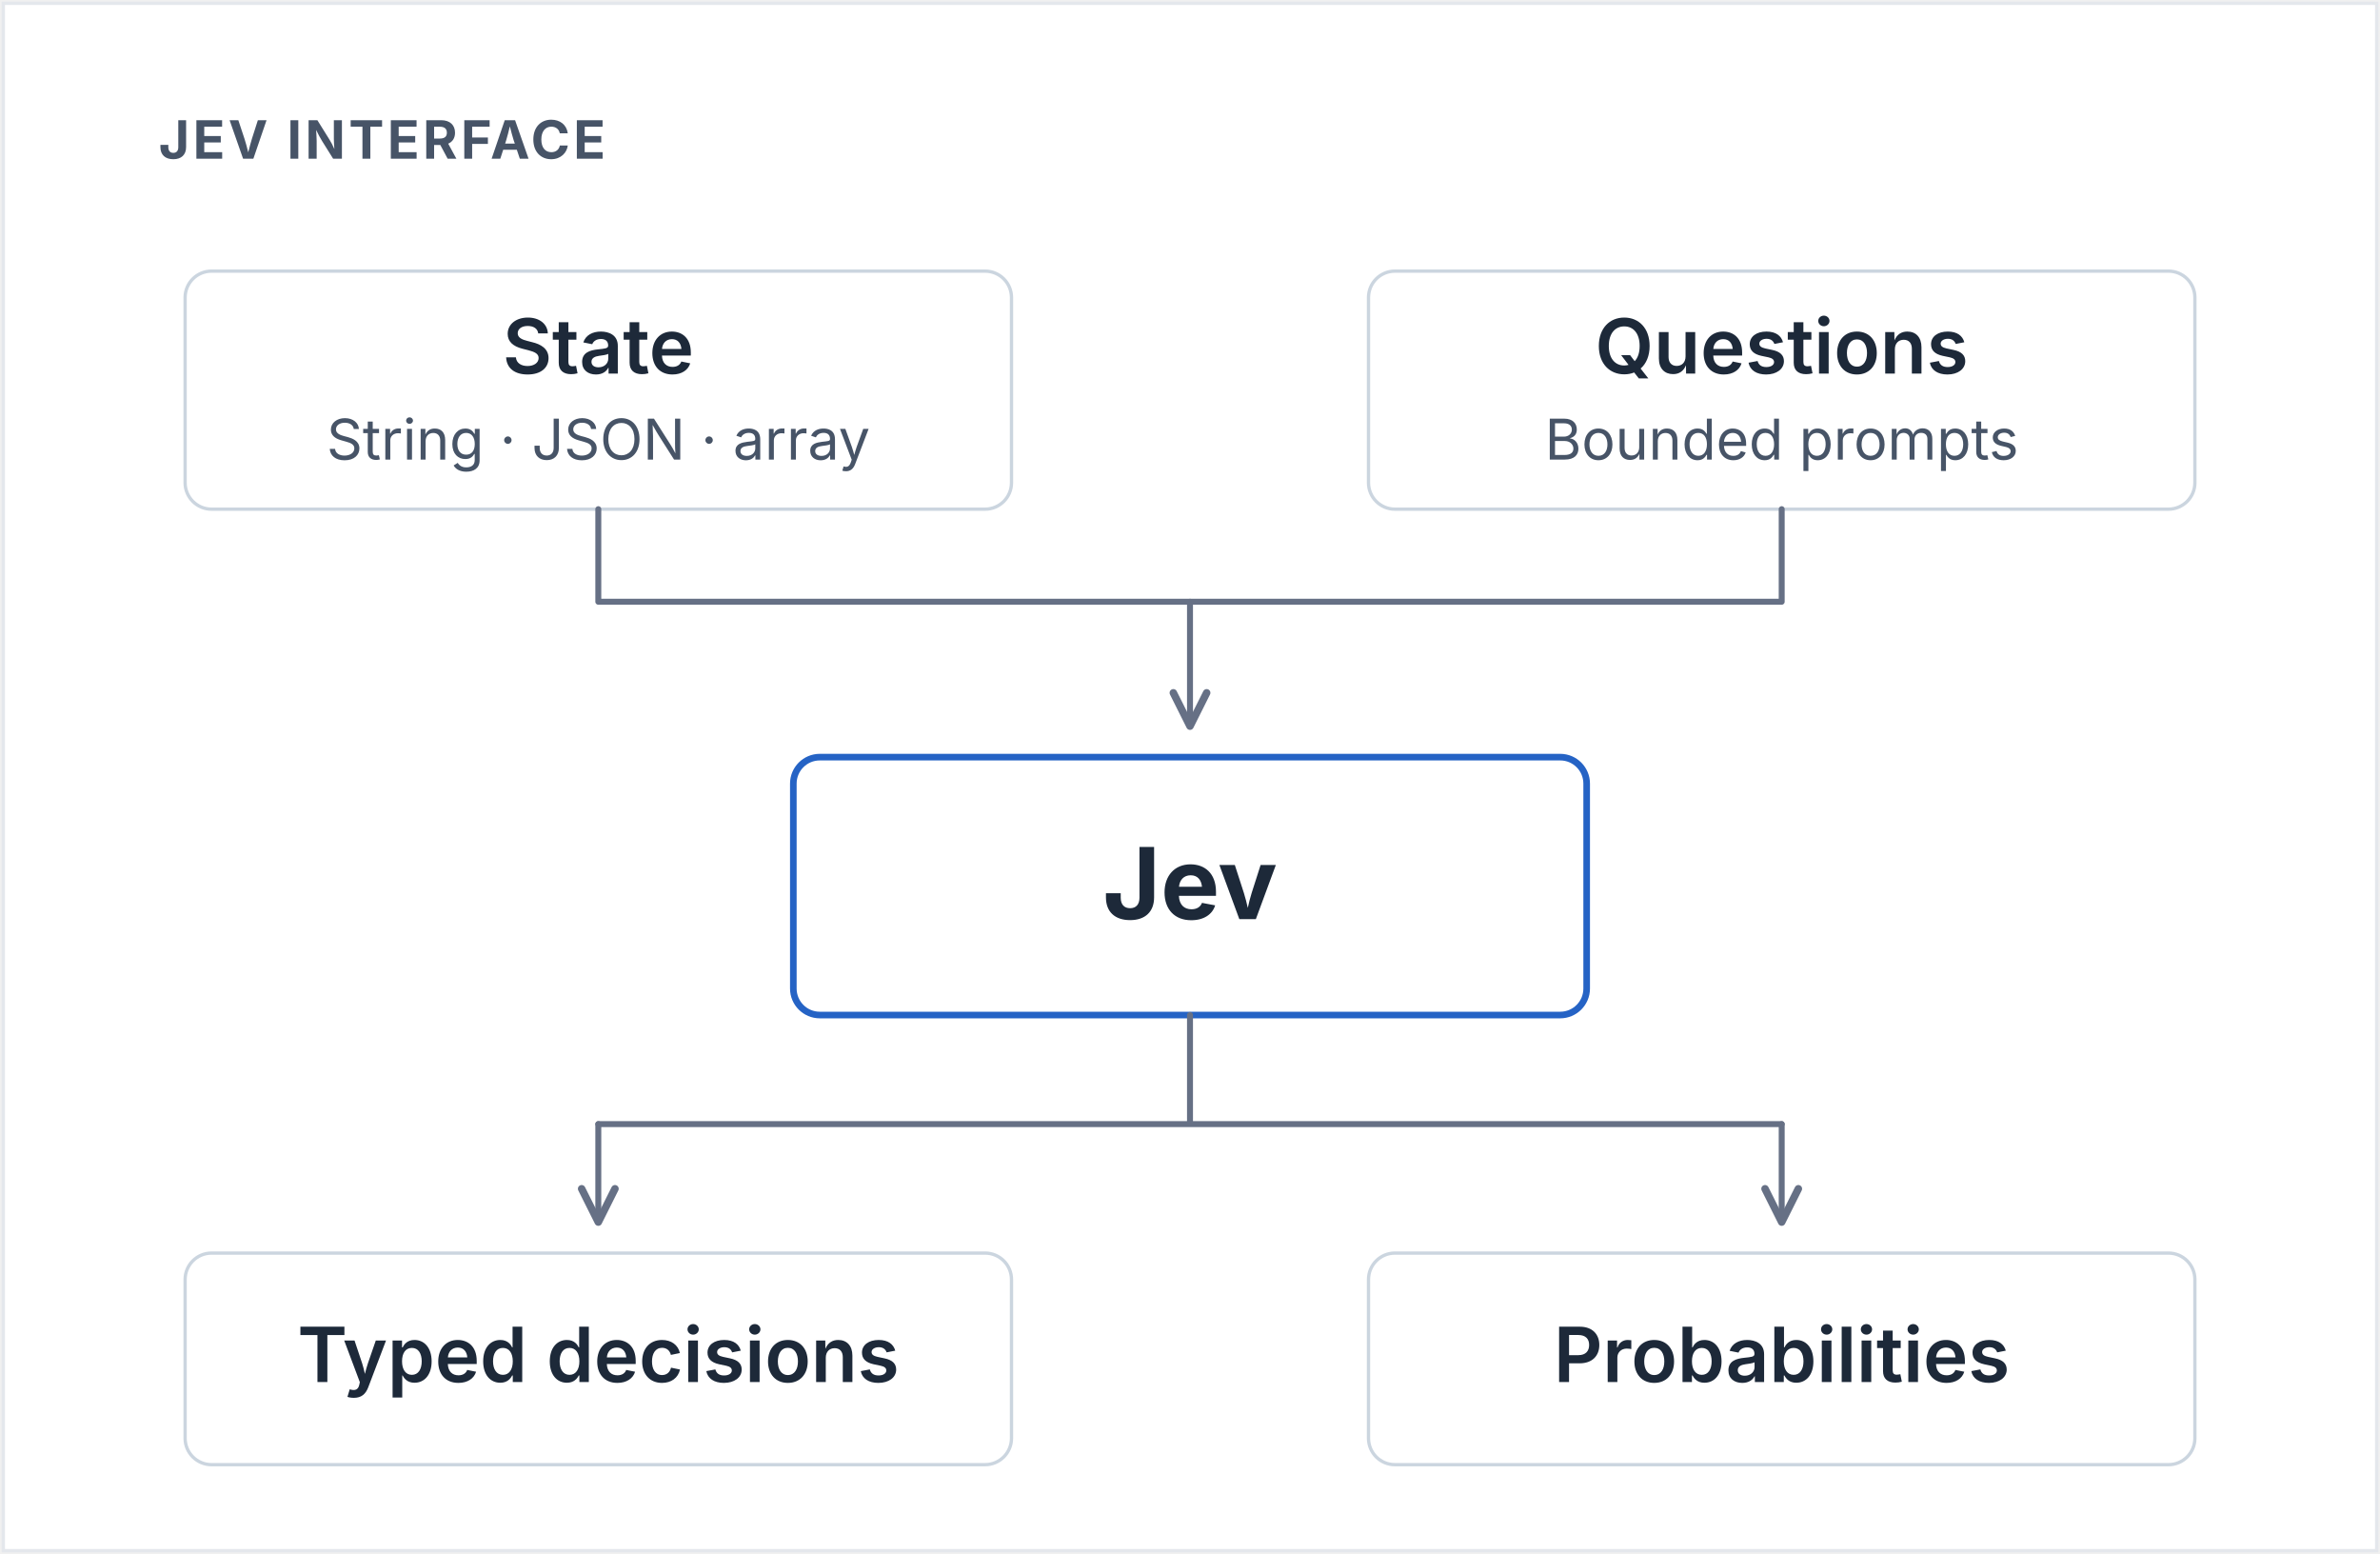
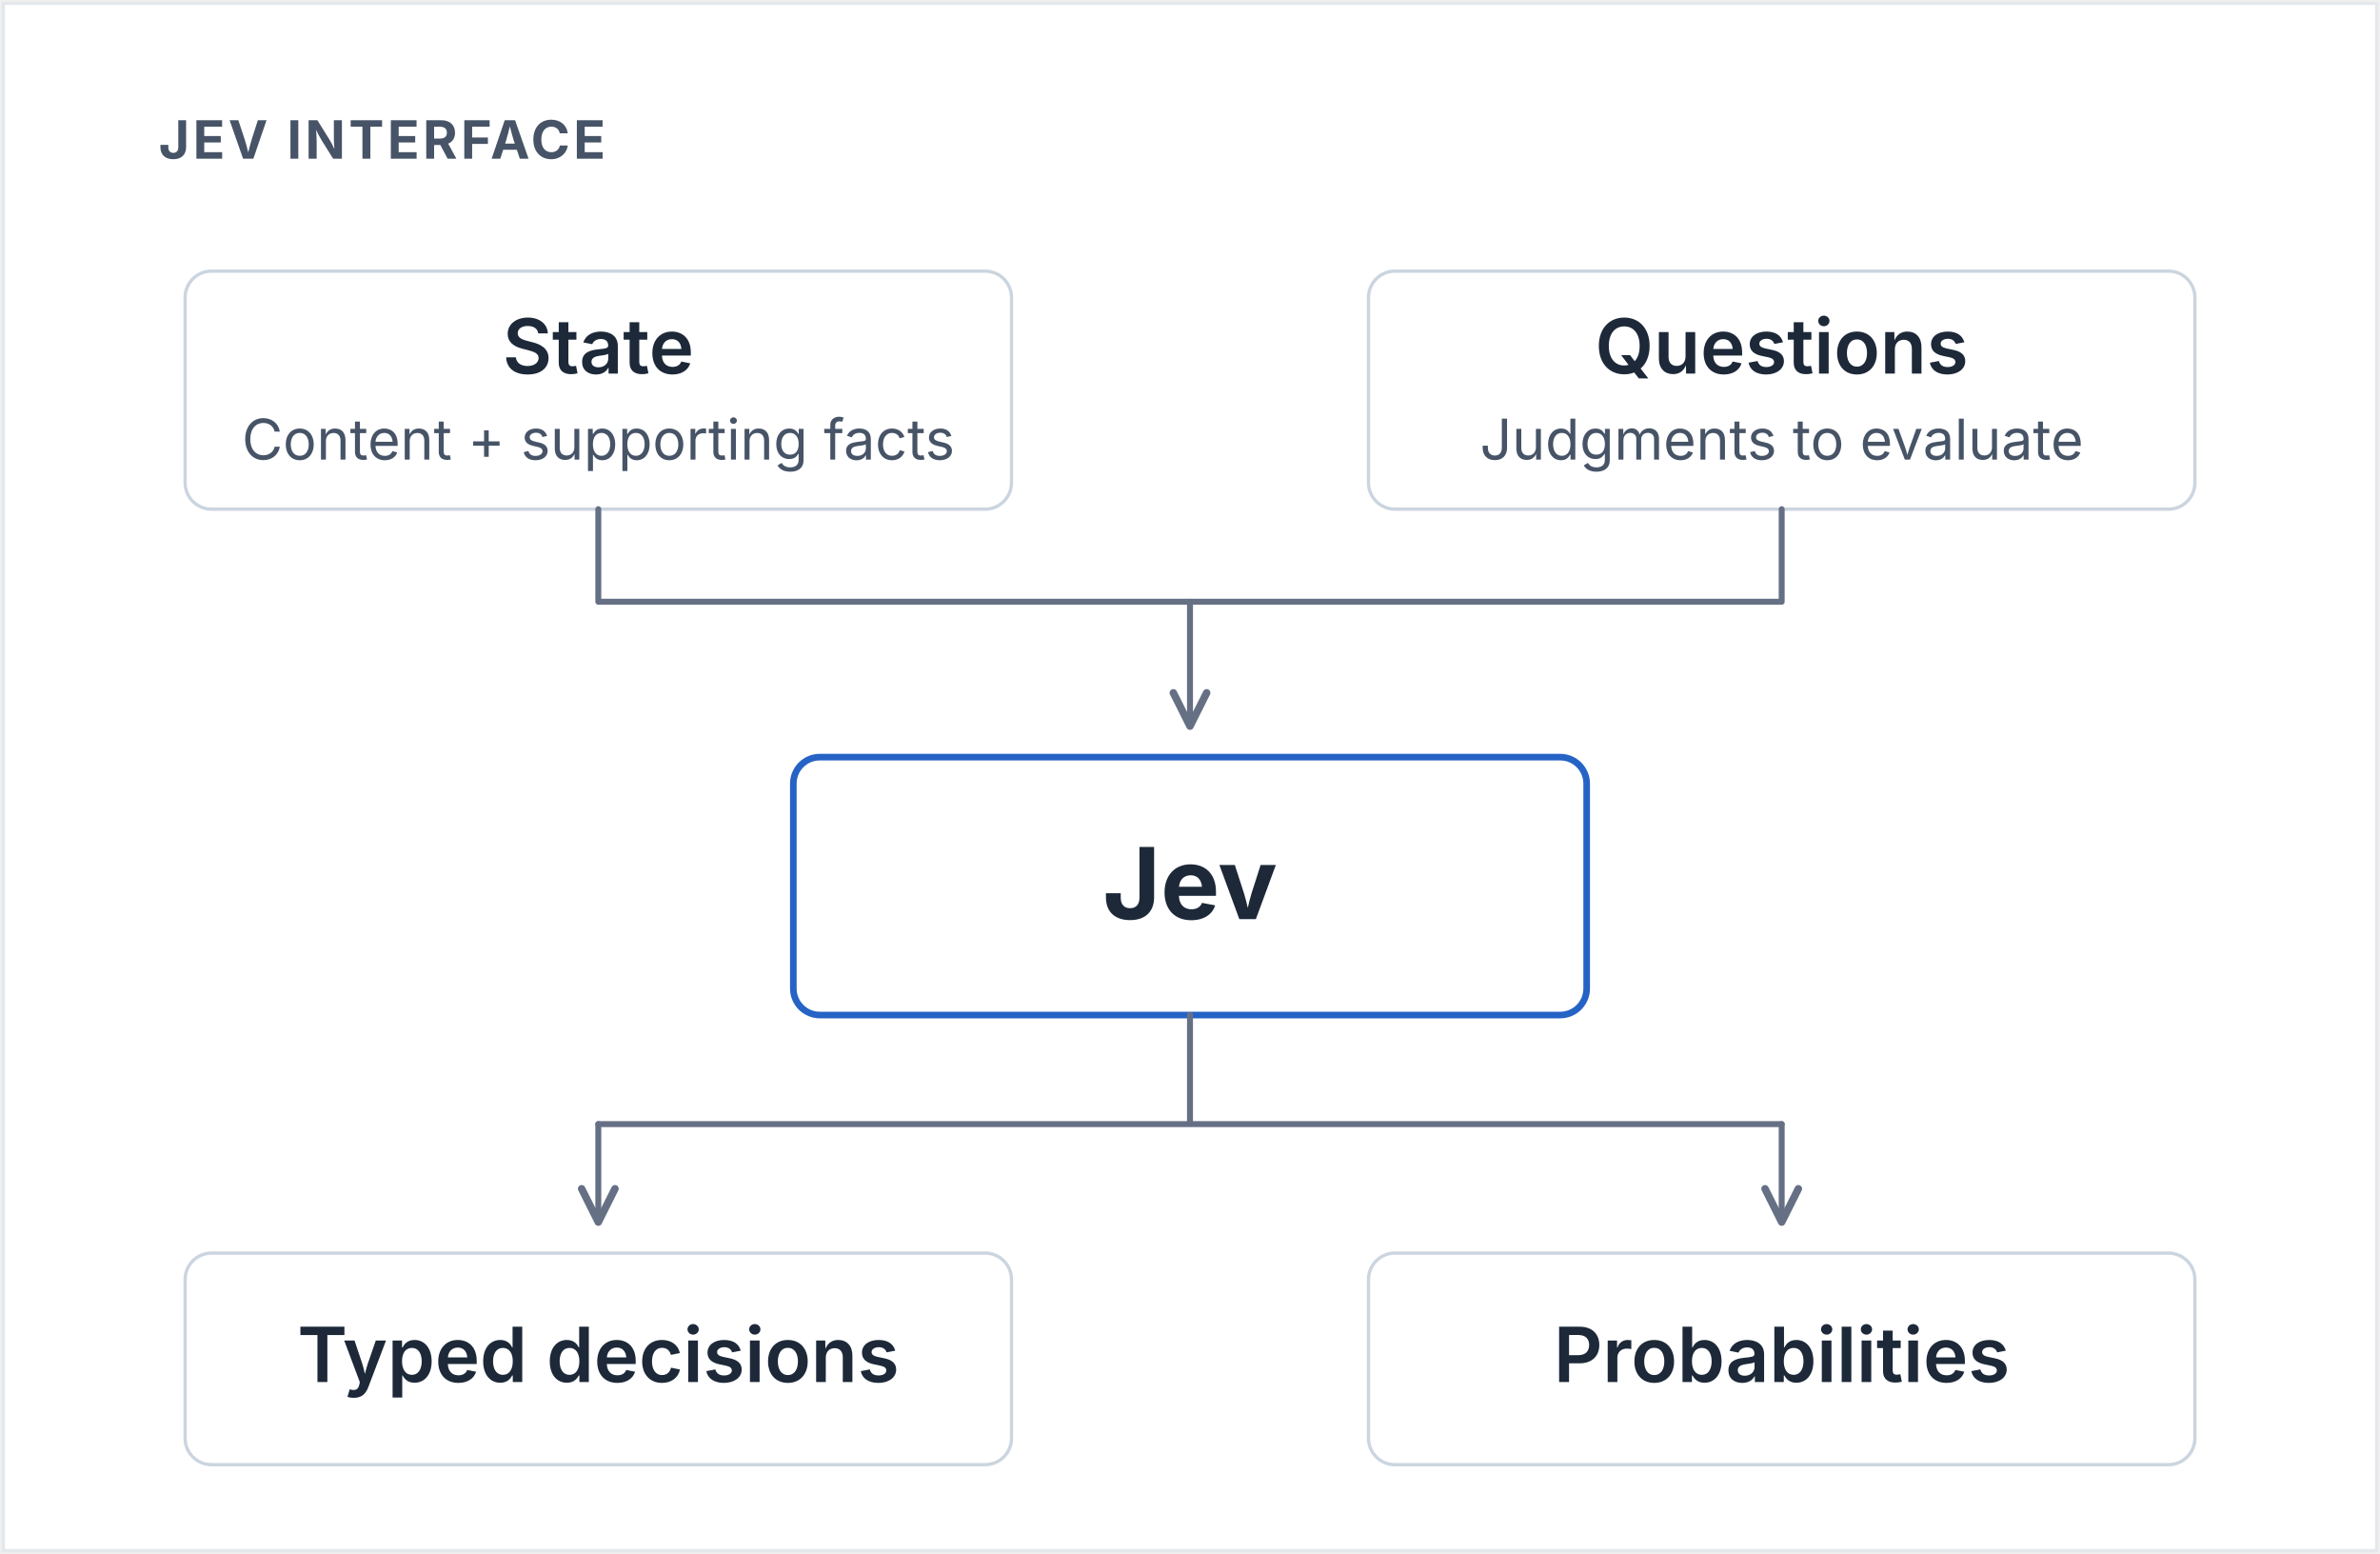
<svg xmlns="http://www.w3.org/2000/svg" viewBox="0 0 720 470" width="100%" role="img" aria-labelledby="title desc">
  <style>
    svg { font-family: Inter, ui-sans-serif, system-ui, -apple-system, BlinkMacSystemFont, "Segoe UI", sans-serif; }
    .canvas { fill: #ffffff; stroke: #e4e7ec; }
    .card { fill: #ffffff; stroke: #cbd5df; }
    .jev { fill: #ffffff; stroke: #2563c5; stroke-width: 2; }
    .ink { fill: #1d2939; }
    .muted { fill: #475467; }
    .accent { fill: #175cd3; }
    .rail { fill: none; stroke: #667085; stroke-width: 1.8; stroke-linecap: round; stroke-linejoin: round; }
    .flow { fill: none; stroke: #667085; stroke-width: 1.8; stroke-linecap: round; marker-end: url(#arrow); }
    .signal { fill: #175cd3; pointer-events: none; }
-     @media (prefers-reduced-motion: reduce) { .signal { display: none; } }
+     .pulse { fill: none; stroke: #175cd3; stroke-width: 2; pointer-events: none; }
+     @media (prefers-reduced-motion: reduce) { .signal, .pulse { display: none; } }
    .eyebrow { font-size: 16px; font-weight: 700; letter-spacing: 1px; }
    .label { font-size: 23px; font-weight: 600; }
    .detail { font-size: 17px; }
  </style>
  <defs>
    <marker id="arrow" viewBox="0 0 10 10" refX="8.5" refY="5" markerWidth="7" markerHeight="7" orient="auto">
      <path d="M1 1 9 5 1 9" fill="none" stroke="#667085" stroke-width="1.8" stroke-linecap="round" stroke-linejoin="round" />
    </marker>
  </defs>
  <rect class="canvas" x="1" y="1" width="718" height="468" />
  <text class="eyebrow muted" x="48" y="48">JEV INTERFACE</text>
  <rect class="card" x="56" y="82" width="250" height="72" rx="8" />
  <text class="label ink" x="181" y="113" text-anchor="middle">State</text>
-   <text class="detail muted" x="181" y="139" text-anchor="middle">String · JSON · array</text>
+   <text class="detail muted" x="181" y="139" text-anchor="middle">Content + supporting facts</text>
  <rect class="card" x="414" y="82" width="250" height="72" rx="8" />
  <text class="label ink" x="539" y="113" text-anchor="middle">Questions</text>
-   <text class="detail muted" x="539" y="139" text-anchor="middle">Bounded prompts</text>
+   <text class="detail muted" x="539" y="139" text-anchor="middle">Judgments to evaluate</text>
  <path class="rail" d="M181 154 V182 H539 V154" />
  <path class="flow" d="M360 182 V219" />
  <circle class="signal" r="3.5" opacity="0">
-     <animateMotion path="M360 182 V219" dur="5s" keyTimes="0;0.4;1" keyPoints="0;1;1" calcMode="linear" repeatCount="indefinite" />
-     <animate attributeName="opacity" values="0;0.7;0.7;0;0" keyTimes="0;0.04;0.35;0.42;1" dur="5s" repeatCount="indefinite" />
+     <animateMotion path="M360 182 V219" dur="5s" keyTimes="0;0.15;1" keyPoints="0;1;1" calcMode="linear" repeatCount="indefinite" />
+     <animate attributeName="opacity" values="0;0.8;0.8;0;0" keyTimes="0;0.02;0.13;0.18;1" dur="5s" repeatCount="indefinite" />
  </circle>
  <rect class="jev" x="240" y="229" width="240" height="78" rx="8" />
+   <rect class="pulse" x="235" y="224" width="250" height="88" rx="12" opacity="0">
+     <animate attributeName="opacity" values="0;0;0.65;0;0" keyTimes="0;0.18;0.26;0.42;1" dur="5s" repeatCount="indefinite" />
+     <animate attributeName="x" values="235;235;229;223;223" keyTimes="0;0.18;0.26;0.42;1" dur="5s" repeatCount="indefinite" />
+     <animate attributeName="y" values="224;224;218;212;212" keyTimes="0;0.18;0.26;0.42;1" dur="5s" repeatCount="indefinite" />
+     <animate attributeName="width" values="250;250;262;274;274" keyTimes="0;0.18;0.26;0.42;1" dur="5s" repeatCount="indefinite" />
+     <animate attributeName="height" values="88;88;100;112;112" keyTimes="0;0.18;0.26;0.42;1" dur="5s" repeatCount="indefinite" />
+   </rect>
  <text class="ink" x="360" y="278" text-anchor="middle" font-size="30" font-weight="700">Jev</text>
  <path class="rail" d="M360 307 V340 H181 M360 340 H539" />
  <path class="flow" d="M181 340 V369" />
  <path class="flow" d="M539 340 V369" />
  <circle class="signal" r="3.5" opacity="0">
    <animateMotion path="M360 307 V340 H181 V369" begin="1.2s" dur="5s" keyTimes="0;0.4;1" keyPoints="0;1;1" calcMode="linear" repeatCount="indefinite" />
    <animate attributeName="opacity" values="0;0.7;0.7;0;0" keyTimes="0;0.04;0.35;0.42;1" begin="1.2s" dur="5s" repeatCount="indefinite" />
  </circle>
  <circle class="signal" r="3.5" opacity="0">
    <animateMotion path="M360 307 V340 H539 V369" begin="1.2s" dur="5s" keyTimes="0;0.4;1" keyPoints="0;1;1" calcMode="linear" repeatCount="indefinite" />
    <animate attributeName="opacity" values="0;0.7;0.7;0;0" keyTimes="0;0.04;0.35;0.42;1" begin="1.2s" dur="5s" repeatCount="indefinite" />
  </circle>
  <rect class="card" x="56" y="379" width="250" height="64" rx="8" />
  <text class="label ink" x="181" y="418" text-anchor="middle">Typed decisions</text>
  <rect class="card" x="414" y="379" width="250" height="64" rx="8" />
  <text class="label ink" x="539" y="418" text-anchor="middle">Probabilities</text>
</svg>
